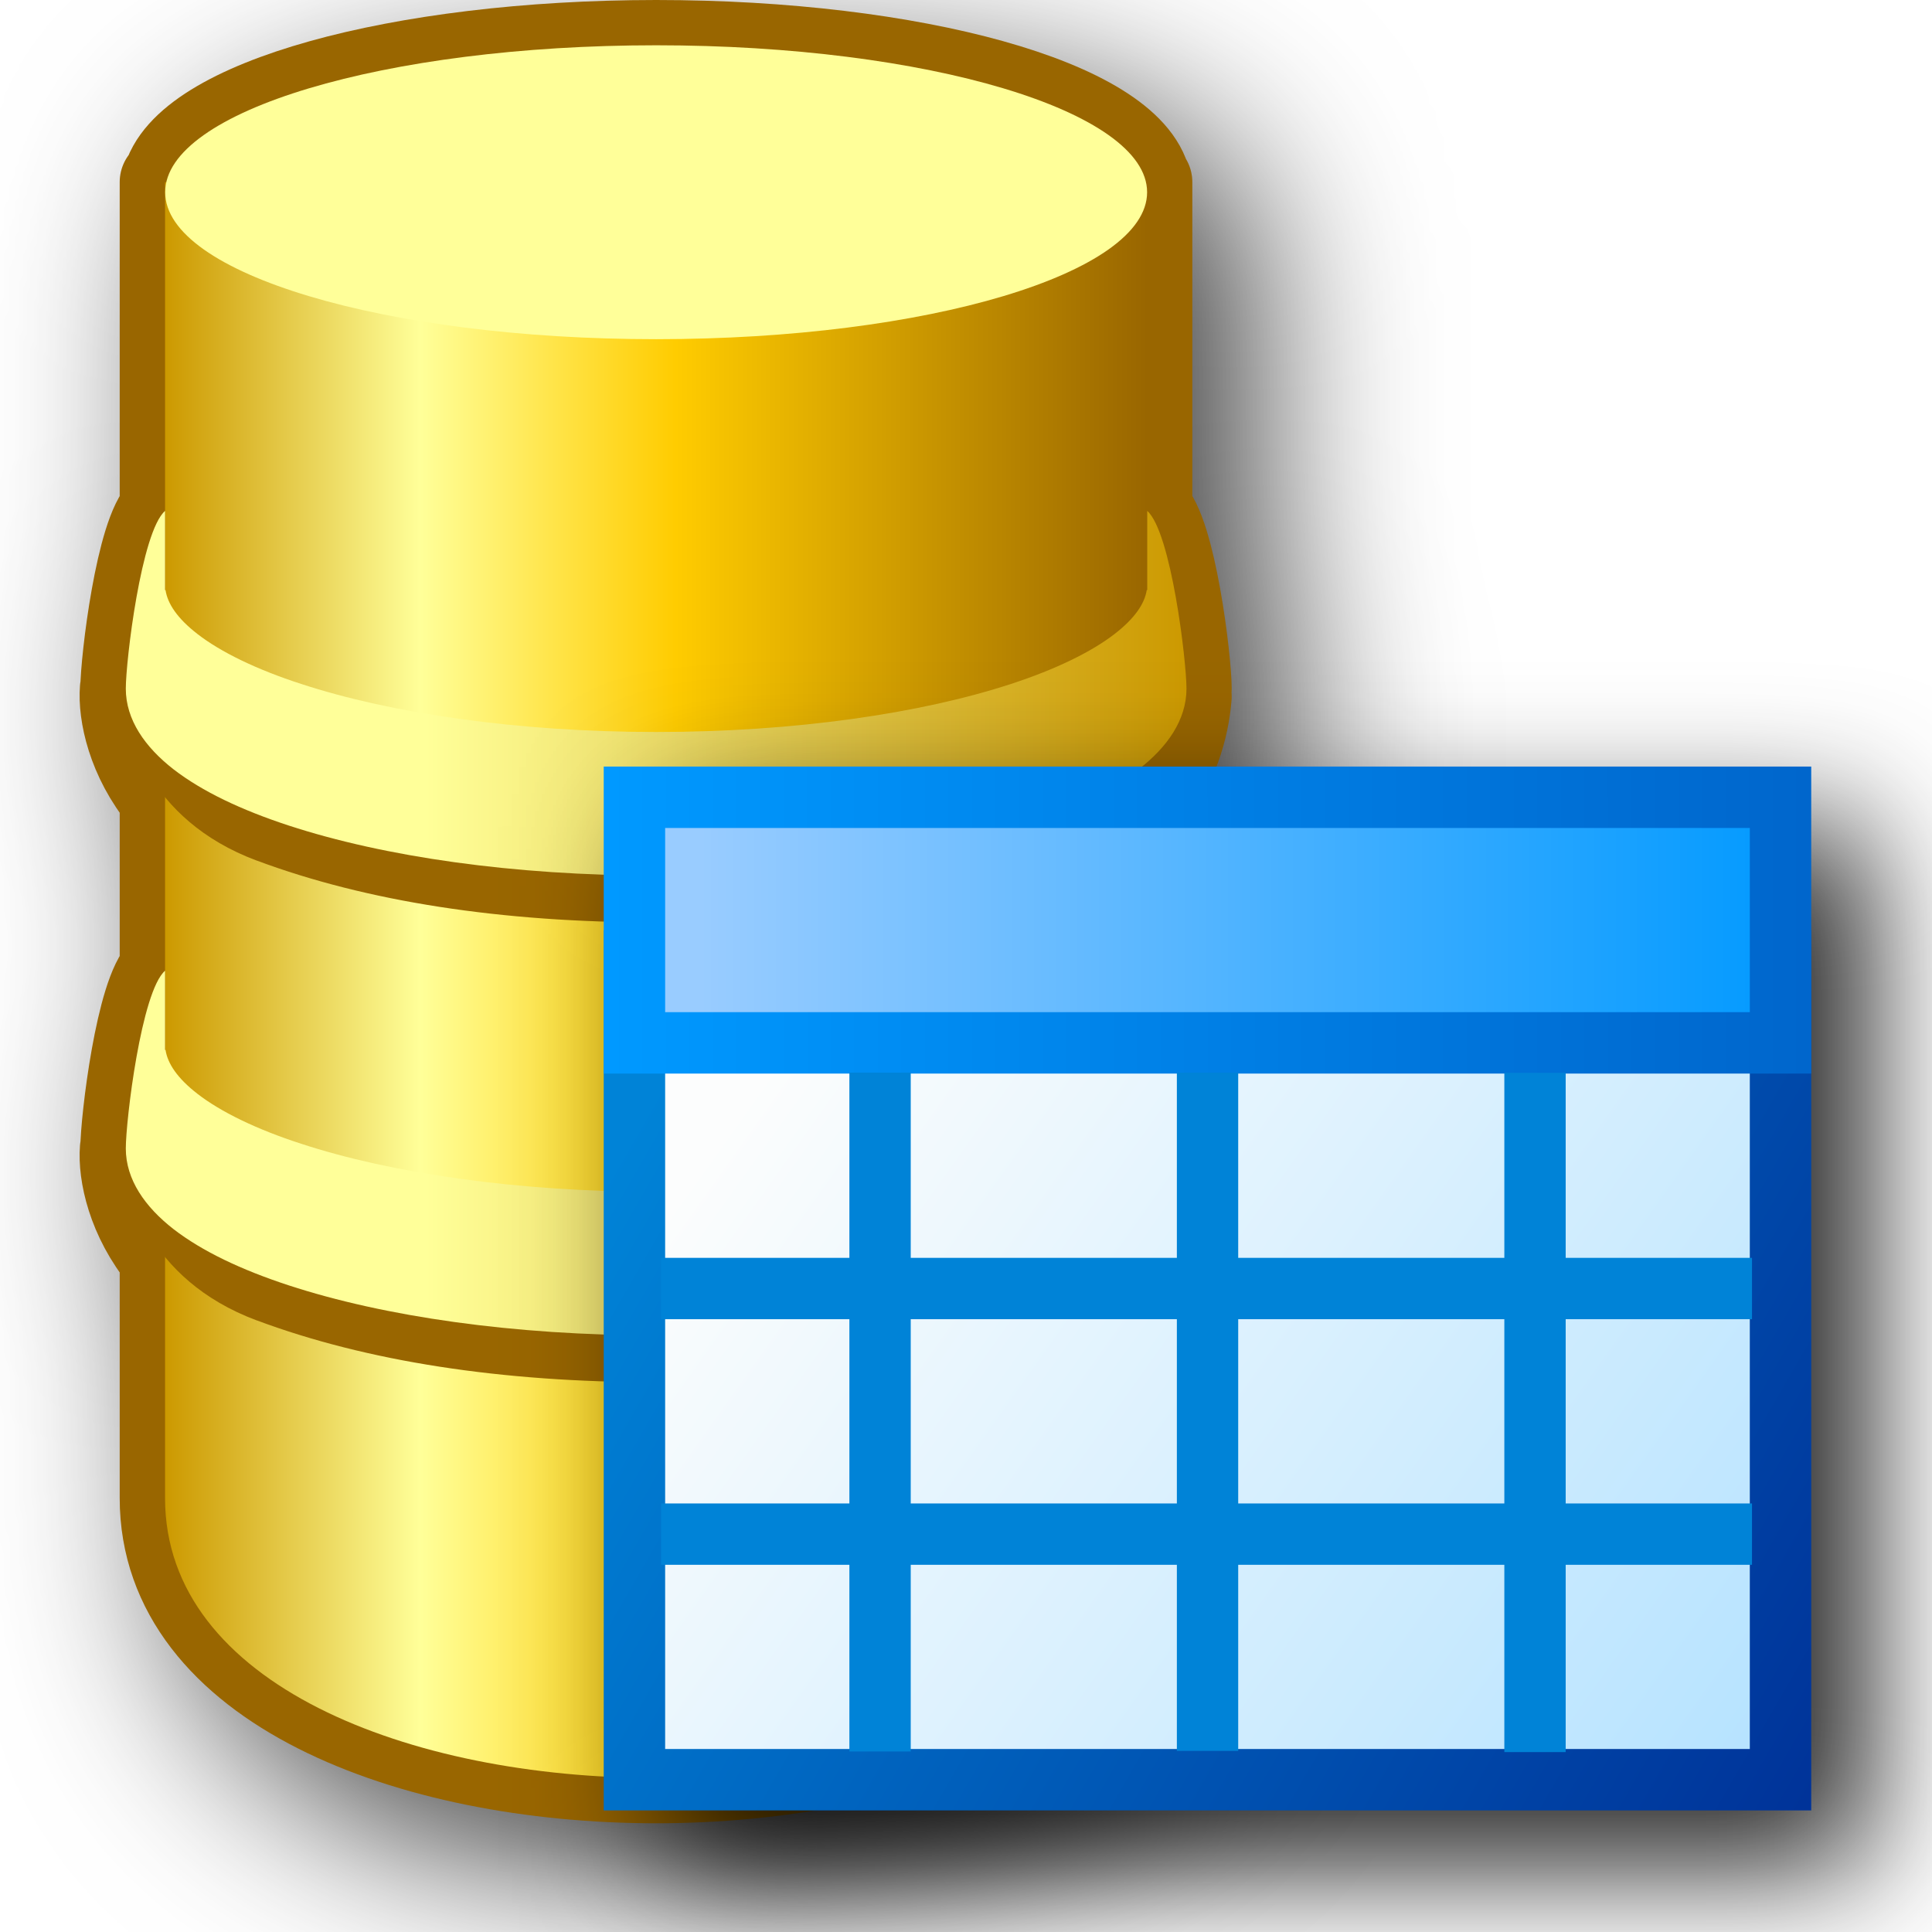
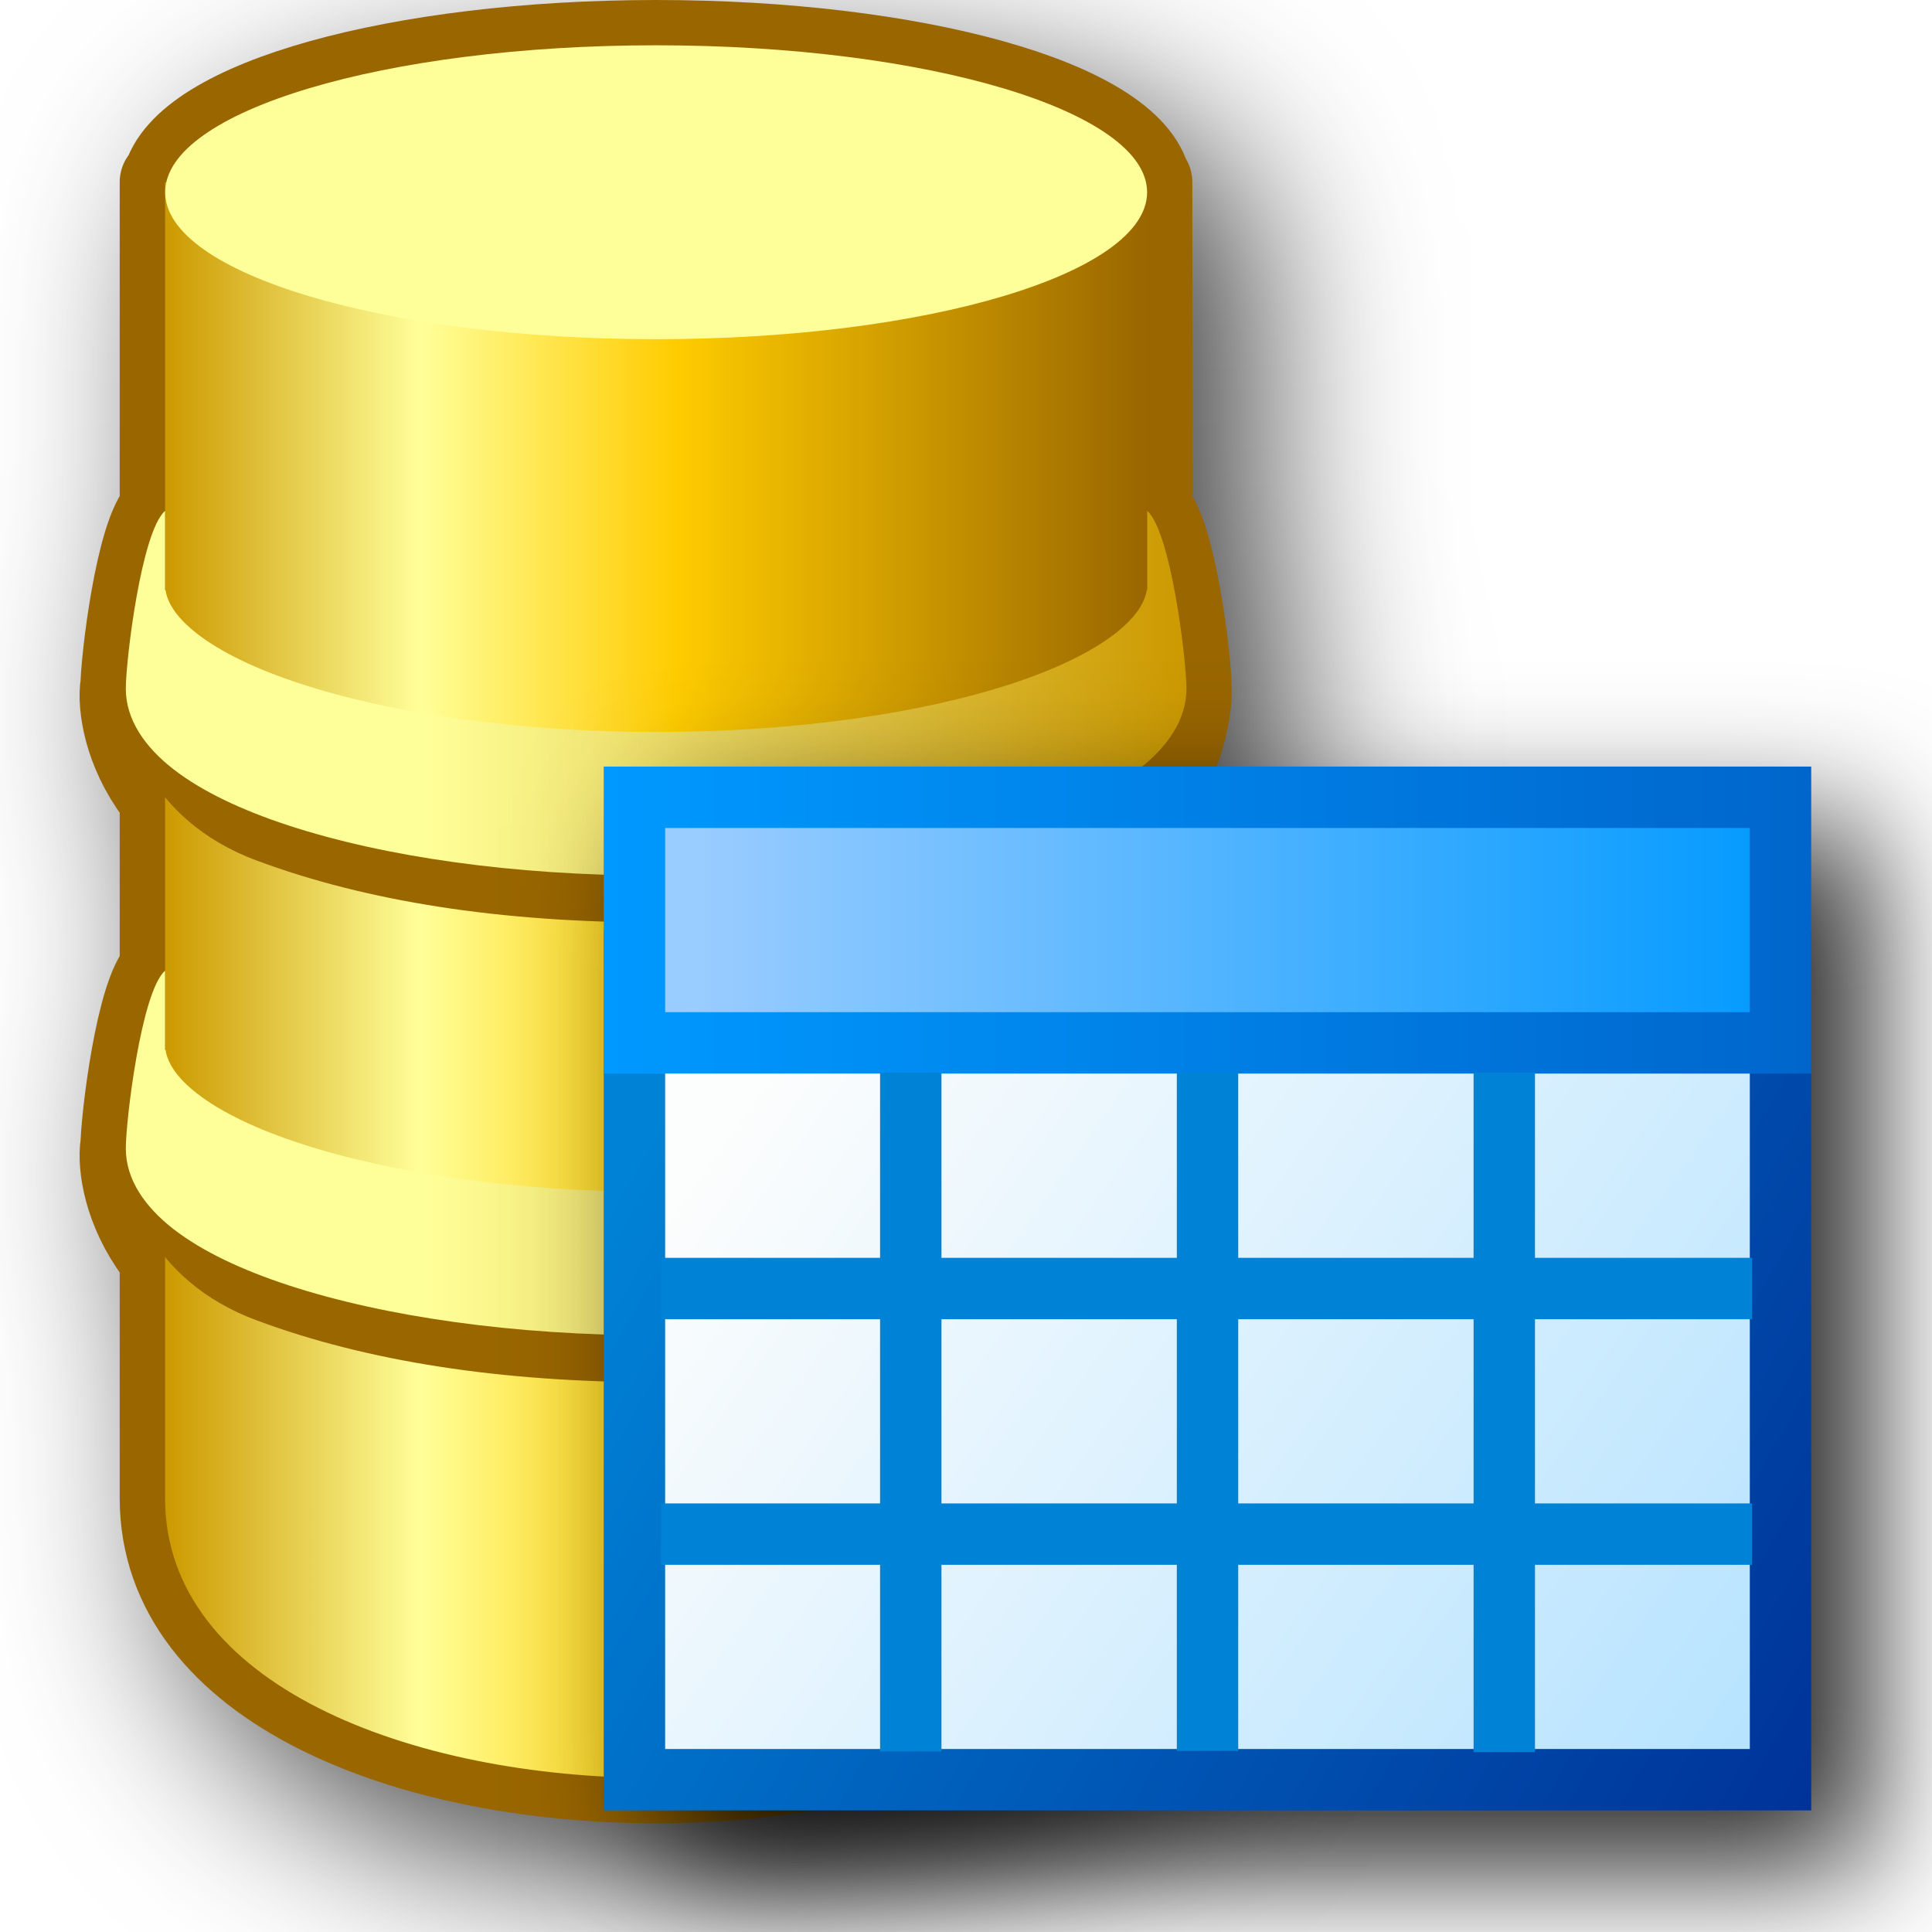
<svg xmlns="http://www.w3.org/2000/svg" xmlns:xlink="http://www.w3.org/1999/xlink" width="16" height="16" viewBox="0 0 16 16" version="1.1" id="svg8" xml:space="preserve">
  <defs id="defs2">
    <linearGradient id="linearGradient6">
      <stop style="stop-color:#ffff99;stop-opacity:1" offset="0" id="stop7" />
      <stop style="stop-color:#cc9900;stop-opacity:1" offset="1" id="stop8" />
    </linearGradient>
    <linearGradient id="linearGradient3">
      <stop style="stop-color:#cc9900;stop-opacity:1" offset="0" id="stop3" />
      <stop style="stop-color:#ffff99;stop-opacity:1" offset="0.26" id="stop5" />
      <stop style="stop-color:#ffcc00;stop-opacity:1" offset="0.52" id="stop6" />
      <stop style="stop-color:#996600;stop-opacity:1" offset="1" id="stop4" />
    </linearGradient>
    <linearGradient xlink:href="#linearGradient3" id="linearGradient4" x1="23.568" y1="25.312" x2="48.568" y2="25.312" gradientUnits="userSpaceOnUse" gradientTransform="matrix(0.3253135,0,0,0.3253135,9.334396,-0.1180533)" />
    <linearGradient xlink:href="#linearGradient6" id="linearGradient8" x1="30.198" y1="15.242" x2="49.568" y2="15.242" gradientUnits="userSpaceOnUse" gradientTransform="matrix(0.3253135,0,0,0.3253135,9.334396,-0.1180533)" />
    <linearGradient xlink:href="#linearGradient6" id="linearGradient30" gradientUnits="userSpaceOnUse" gradientTransform="matrix(0.3253135,0,0,0.3253135,9.334396,3.690076)" x1="30.198" y1="15.242" x2="49.568" y2="15.242" />
    <linearGradient xlink:href="#linearGradient3" id="linearGradient35" gradientUnits="userSpaceOnUse" gradientTransform="matrix(0.3253135,0,0,0.3253135,6.267977,-0.1180533)" x1="23.568" y1="25.312" x2="48.568" y2="25.312" />
    <filter style="color-interpolation-filters:sRGB" id="filter12" x="-0.19" y="-0.12" width="1.38" height="1.24">
      <feGaussianBlur stdDeviation="0.755" id="feGaussianBlur12" />
    </filter>
    <linearGradient x2="819.2" x1="-819.2" spreadMethod="pad" id="gradient0-1" gradientUnits="userSpaceOnUse" gradientTransform="matrix(-0.06721779,-0.06721779,-0.06721779,0.06721779,-139.5006,17.61525)">
      <stop id="stop4093" stop-color="#003399" offset="0.0" />
      <stop id="stop4095" stop-color="#0099ff" offset="0.471" />
      <stop id="stop4097" stop-color="#ccffff" offset="1.0" />
    </linearGradient>
    <radialGradient spreadMethod="pad" r="819.2" id="gradient1-6" gradientUnits="userSpaceOnUse" gradientTransform="matrix(0.1492759,0,0,0.1492759,-148.8849,-20.35844)" cy="0" cx="0" fx="0" fy="0" fr="0">
      <stop id="stop4100" stop-color="#ffffff" offset="0.0" />
      <stop id="stop4102" stop-color="#ccffff" offset="0.078" />
      <stop id="stop4104" stop-color="#0099ff" offset="0.298" />
      <stop id="stop4106" stop-color="#0066cc" offset="0.537" />
      <stop id="stop4108" stop-color="#003399" offset="0.753" />
      <stop id="stop4110" stop-color="#9999ff" offset="1.0" style="stop-color:#003399;stop-opacity:1" />
    </radialGradient>
    <radialGradient xlink:href="#linearGradient112945" id="radialGradient112947" cx="17.52" cy="11.414" fx="17.52" fy="11.414" r="18.719" gradientTransform="matrix(2.902442,4.272914,-4.022682,2.732468,-164.4648,-137.9341)" gradientUnits="userSpaceOnUse" />
    <linearGradient id="linearGradient112945">
      <stop style="stop-color:#c1fabb;stop-opacity:1" offset="0" id="stop112941" />
      <stop style="stop-color:#6ccf3b;stop-opacity:1" offset="0.289" id="stop133158" />
      <stop style="stop-color:#009100;stop-opacity:1" offset="0.62" id="stop173606" />
      <stop style="stop-color:#0f661e;stop-opacity:1" offset="1" id="stop112943" />
    </linearGradient>
    <radialGradient spreadMethod="pad" r="819.2" id="gradient1-6-7" gradientUnits="userSpaceOnUse" gradientTransform="matrix(0.1492759,0,0,0.1492759,-148.8849,-20.35844)" cy="0" cx="0" fx="0" fy="0" fr="0">
      <stop id="stop4100-5" stop-color="#ffffff" offset="0.0" style="stop-color:#ffffff;stop-opacity:0" />
      <stop id="stop4108-8" stop-color="#003399" offset="0.753" style="stop-color:#9999ff;stop-opacity:0.057" />
      <stop id="stop4110-9" stop-color="#9999ff" offset="1.0" />
    </radialGradient>
-     <linearGradient xlink:href="#linearGradient34105" id="linearGradient34107" x1="21.175" y1="8.425" x2="31.995" y2="16.13" gradientUnits="userSpaceOnUse" />
    <linearGradient id="linearGradient34105">
      <stop style="stop-color:#fcfdfd;stop-opacity:1" offset="0" id="stop34101" />
      <stop style="stop-color:#b4e2ff;stop-opacity:1" offset="1" id="stop34103" />
    </linearGradient>
-     <linearGradient xlink:href="#linearGradient20111" id="linearGradient20113" x1="19.857" y1="8.864" x2="32.444" y2="16.13" gradientUnits="userSpaceOnUse" />
    <linearGradient id="linearGradient20111">
      <stop style="stop-color:#0083d7;stop-opacity:1" offset="0" id="stop20107" />
      <stop style="stop-color:#003399;stop-opacity:1" offset="1" id="stop20109" />
    </linearGradient>
-     <linearGradient xlink:href="#linearGradient13415" id="linearGradient13417" x1="20.568" y1="6.5" x2="32.343" y2="6.5" gradientUnits="userSpaceOnUse" />
    <linearGradient id="linearGradient13415">
      <stop style="stop-color:#99ccff;stop-opacity:1" offset="0" id="stop13411" />
      <stop style="stop-color:#0099ff;stop-opacity:1" offset="1" id="stop13413" />
    </linearGradient>
-     <linearGradient xlink:href="#linearGradient1388" id="linearGradient1390" x1="19.568" y1="7" x2="32.444" y2="6.997" gradientUnits="userSpaceOnUse" />
    <linearGradient id="linearGradient1388">
      <stop style="stop-color:#0099ff;stop-opacity:1" offset="0" id="stop1384" />
      <stop style="stop-color:#0066cc;stop-opacity:1" offset="1" id="stop1386" />
    </linearGradient>
    <filter style="color-interpolation-filters:sRGB" id="filter15" x="-0.137" y="-0.159" width="1.274" height="1.317">
      <feGaussianBlur stdDeviation="0.571" id="feGaussianBlur15" />
    </filter>
+     <linearGradient xlink:href="#linearGradient34105" id="linearGradient1" gradientUnits="userSpaceOnUse" x1="21.175" y1="8.425" x2="31.995" y2="16.13" />
+     <linearGradient xlink:href="#linearGradient20111" id="linearGradient2" gradientUnits="userSpaceOnUse" x1="19.857" y1="8.864" x2="32.444" y2="16.13" />
+     <linearGradient xlink:href="#linearGradient13415" id="linearGradient5" gradientUnits="userSpaceOnUse" x1="20.568" y1="6.5" x2="32.343" y2="6.5" />
+     <linearGradient xlink:href="#linearGradient1388" id="linearGradient7" gradientUnits="userSpaceOnUse" x1="19.568" y1="7" x2="32.444" y2="6.997" />
  </defs>
  <g id="layer1" transform="translate(-12.56771)">
    <path id="path11" style="color:#000000;opacity:0.75;fill:#000000;fill-opacity:1;fill-rule:evenodd;stroke-linecap:round;stroke-linejoin:round;-inkscape-stroke:none;filter:url(#filter12)" d="m 18.502,0.5 c -1.096,6.2797e-4 -2.098,0.126 -2.871,0.342 -0.386,0.108 -0.715,0.238 -0.98,0.402 -0.265,0.164 -0.491,0.371 -0.562,0.68 l 0.029,-0.023 a 0.375,0.375 0 0 1 0.25,-0.199 l -0.25,0.199 a 0.375,0.375 0 0 0 -0.057,0.107 v 0.084 2.586 c -0.03,0.069 -0.095,0.138 -0.117,0.211 -0.047,0.152 -0.085,0.322 -0.115,0.49 -0.058,0.323 -0.087,0.602 -0.09,0.789 a 0.375,0.375 0 0 0 -0.008,0.008 c -3.47e-4,0.004 0.006,0.011 0.006,0.016 -1.4e-5,0.003 -0.002,0.009 -0.002,0.012 v 0.002 h -0.004 c 0,0.065 0.008,0.109 0.016,0.146 1.77e-4,0.001 -1.8e-4,0.003 0,0.004 v 0.002 c 7.72e-4,0.004 0.001,0.012 0.002,0.016 7.15e-4,0.004 0.008,0.034 0.014,0.059 7.76e-4,0.003 9.53e-4,0.004 0.002,0.008 0.003,0.011 0.002,0.009 0.006,0.023 a 0.375,0.375 0 0 0 0.094,0.088 c 0.032,0.181 0.08,0.358 0.197,0.555 v 1.381 c -0.03,0.069 -0.095,0.138 -0.117,0.211 -0.047,0.152 -0.085,0.322 -0.115,0.49 -0.058,0.323 -0.087,0.602 -0.09,0.789 a 0.375,0.375 0 0 0 -0.008,0.008 c -3.47e-4,0.004 0.006,0.011 0.006,0.016 -1.4e-5,0.003 -0.002,0.009 -0.002,0.012 v 0.002 h -0.004 c 0,0.045 0.013,0.08 0.02,0.121 0.006,0.039 0.008,0.087 0.016,0.117 l 0.004,-0.002 c 0.002,0.008 0.002,0.018 0.004,0.025 a 0.375,0.375 0 0 0 0.09,0.084 c 0.032,0.18 0.08,0.357 0.197,0.553 v 1.994 c 0,0.937 0.639,1.648 1.477,2.072 0.837,0.424 1.901,0.621 2.965,0.621 1.064,0 2.127,-0.197 2.965,-0.621 0.837,-0.424 1.477,-1.135 1.477,-2.072 v -1.965 c 0.129,-0.217 0.214,-0.435 0.25,-0.645 a 0.375,0.375 0 0 0 0.037,-0.02 c 0.002,-0.005 0.004,-0.019 0.006,-0.025 0.01,-0.03 0.021,-0.064 0.029,-0.121 h -0.008 c 6.75e-4,-0.007 0.009,-0.016 0.01,-0.023 a 0.375,0.375 0 0 0 -0.008,-0.02 c 0.003,-0.027 0.01,-0.046 0.01,-0.076 0,-0.186 -0.035,-0.487 -0.096,-0.824 C 23.143,9.019 23.108,8.849 23.06,8.697 23.038,8.625 22.973,8.555 22.943,8.486 V 7.133 c 0.13,-0.219 0.216,-0.437 0.252,-0.648 a 0.375,0.375 0 0 0 0.037,-0.02 c 0.002,-0.007 0.004,-0.018 0.006,-0.025 0.01,-0.035 0.021,-0.071 0.027,-0.117 h -0.008 c 6.75e-4,-0.007 0.009,-0.016 0.01,-0.023 a 0.375,0.375 0 0 0 -0.008,-0.018 c 0.003,-0.027 0.01,-0.049 0.01,-0.078 0,-0.186 -0.035,-0.487 -0.096,-0.824 -0.03,-0.169 -0.066,-0.338 -0.113,-0.49 -0.023,-0.073 -0.087,-0.142 -0.117,-0.211 v -2.586 -0.084 a 0.375,0.375 0 0 0 -0.031,-0.094 L 22.607,1.672 a 0.375,0.375 0 0 1 0.305,0.242 l 0.012,0.01 C 22.852,1.614 22.625,1.406 22.359,1.242 22.093,1.078 21.764,0.95 21.377,0.842 20.602,0.626 19.599,0.5 18.502,0.5 Z" />
    <path id="path31" style="fill:url(#linearGradient35);fill-rule:evenodd;stroke:#996600;stroke-width:0.75;stroke-linecap:round;stroke-linejoin:round;stroke-dasharray:none;stroke-opacity:1" d="m 18.001,0.375 a 4.066,1.217 0 0 0 -4.049,1.133 h -0.018 v 0.084 2.639 c -0.197,0.172 -0.326,1.241 -0.326,1.473 0,0.032 0.003,0.064 0.008,0.096 0.003,0.018 0.007,0.035 0.012,0.053 -0.005,-0.017 -0.008,-0.035 -0.012,-0.053 -0.006,-0.032 -0.012,-0.063 -0.012,-0.094 -0.016,0.198 0.057,0.567 0.33,0.898 v 1.436 c -0.197,0.172 -0.326,1.241 -0.326,1.473 0,0.052 0.009,0.101 0.021,0.15 -0.016,-0.05 -0.025,-0.099 -0.025,-0.148 -0.016,0.198 0.057,0.565 0.33,0.896 v 1.996 c 0,3.09 8.133,3.09 8.133,0 v -1.988 c 0.215,-0.27 0.305,-0.579 0.326,-0.84 -0.004,0.028 -0.013,0.056 -0.021,0.084 0.012,-0.049 0.021,-0.099 0.021,-0.15 0,-0.232 -0.129,-1.3 -0.326,-1.473 V 6.609 c 0.215,-0.27 0.305,-0.579 0.326,-0.84 -0.004,0.027 -0.011,0.055 -0.02,0.082 0.012,-0.048 0.02,-0.098 0.02,-0.148 0,-0.232 -0.129,-1.3 -0.326,-1.473 V 1.592 1.508 h -0.01 A 4.066,1.217 0 0 0 18.001,0.375 Z" />
    <g id="g30" transform="translate(-3.066419)">
      <path style="fill:url(#linearGradient4);fill-rule:evenodd;stroke:none;stroke-width:0.75;stroke-linecap:round;stroke-linejoin:round;stroke-dasharray:none" d="M 17.001,1.509 V 12.407 c 0,3.09 8.133,3.09 8.133,0 V 1.509 H 17.001" id="path2" />
      <ellipse style="fill:#ffff99;fill-opacity:1;fill-rule:evenodd;stroke:none;stroke-width:0.75;stroke-linecap:round;stroke-linejoin:round;stroke-dasharray:none" id="path3" cx="21.068" cy="1.592" rx="4.066" ry="1.217" />
      <path id="path3-6-5" style="color:#000000;fill:#996600;fill-rule:evenodd;stroke-width:0.75;stroke-linecap:round;stroke-linejoin:round;stroke-dasharray:none" d="m 17.761,7.127 c 0.909,0.339 2.022,0.512 3.307,0.512 1.285,0 2.474,-0.225 3.307,-0.512 0.834,-0.287 1.07,-0.953 1.089,-1.422 0,0.168 -0.09,0.342 -0.297,0.524 -0.206,0.182 -0.524,-0.504 -0.924,-0.355 -0.8,0.298 -1.929,0.626 -3.176,0.626 -1.247,0 -2.376,-0.328 -3.176,-0.626 -0.4,-0.149 -0.717,0.537 -0.924,0.355 -0.206,-0.182 -0.296,-0.356 -0.296,-0.524 -0.025,0.32 0.18,1.083 1.089,1.422 z" />
      <path id="path3-6" style="color:#000000;fill:url(#linearGradient8);fill-rule:evenodd;stroke-width:0.75;stroke-linecap:round;stroke-linejoin:round;stroke-dasharray:none" d="m 17.001,4.231 c -0.197,0.172 -0.325,1.24 -0.325,1.472 0,0.258 0.159,0.484 0.395,0.668 0.237,0.183 0.561,0.337 0.955,0.466 0.789,0.258 1.859,0.414 3.042,0.414 1.182,0 2.252,-0.155 3.041,-0.414 0.394,-0.129 0.718,-0.283 0.955,-0.466 0.237,-0.183 0.396,-0.409 0.396,-0.668 0,-0.232 -0.128,-1.299 -0.325,-1.472 v 0.609 0.046 h -0.004 c -0.017,0.112 -0.098,0.234 -0.266,0.364 -0.191,0.148 -0.487,0.293 -0.858,0.414 -0.742,0.243 -1.786,0.398 -2.939,0.398 -1.153,0 -2.198,-0.155 -2.94,-0.398 C 17.757,5.544 17.461,5.399 17.27,5.251 17.102,5.121 17.022,4.999 17.005,4.887 h -0.004 v -0.046 z" />
      <path id="path29" style="color:#000000;fill:#996600;fill-rule:evenodd;stroke-width:0.75;stroke-linecap:round;stroke-linejoin:round;stroke-dasharray:none" d="m 17.761,10.935 c 0.909,0.339 2.022,0.512 3.307,0.512 1.285,0 2.474,-0.225 3.307,-0.512 0.834,-0.287 1.07,-0.953 1.089,-1.422 0,0.168 -0.09,0.342 -0.297,0.524 -0.206,0.182 -0.524,-0.504 -0.924,-0.355 -0.8,0.298 -1.929,0.626 -3.176,0.626 -1.247,0 -2.376,-0.328 -3.176,-0.626 -0.4,-0.149 -0.717,0.537 -0.924,0.355 -0.206,-0.182 -0.296,-0.356 -0.296,-0.524 -0.025,0.32 0.18,1.083 1.089,1.422 z" />
      <path id="path30" style="color:#000000;fill:url(#linearGradient30);fill-rule:evenodd;stroke-width:0.75;stroke-linecap:round;stroke-linejoin:round;stroke-dasharray:none" d="m 17.001,8.039 c -0.197,0.172 -0.325,1.24 -0.325,1.472 0,0.258 0.159,0.484 0.395,0.668 0.237,0.183 0.561,0.337 0.955,0.466 0.789,0.258 1.859,0.414 3.042,0.414 1.182,0 2.252,-0.155 3.041,-0.414 0.394,-0.129 0.718,-0.283 0.955,-0.466 0.237,-0.183 0.396,-0.409 0.396,-0.668 0,-0.232 -0.128,-1.299 -0.325,-1.472 v 0.609 0.046 h -0.004 c -0.017,0.112 -0.098,0.234 -0.266,0.364 -0.191,0.148 -0.487,0.293 -0.858,0.414 -0.742,0.243 -1.786,0.398 -2.939,0.398 -1.153,0 -2.198,-0.155 -2.94,-0.398 C 17.757,9.352 17.461,9.207 17.27,9.059 17.102,8.929 17.022,8.807 17.005,8.695 h -0.004 v -0.046 z" />
    </g>
    <path id="path14" style="color:#000000;fill:#000000;fill-opacity:1;fill-rule:evenodd;stroke-linecap:round;-inkscape-stroke:none;filter:url(#filter15);opacity:0.85" d="m 18.068,6.85 v 2.541 6.102 h 10 V 8.205 6.85 Z" />
-     <g id="g34295" transform="matrix(0.7718454,0,0,0.7718454,2.495279,2.473335)" style="stroke-width:0.659;stroke-miterlimit:4;stroke-dasharray:none">
-       <rect style="fill:url(#linearGradient34107);fill-opacity:1;fill-rule:evenodd;stroke:url(#linearGradient20113);stroke-width:0.659;stroke-linecap:round;stroke-linejoin:miter;stroke-miterlimit:4;stroke-dasharray:none;stroke-opacity:1;stop-color:#000000" id="rect931" width="12.297" x="19.857" y="7.107" height="8.784" />
-       <rect style="fill:url(#linearGradient13417);fill-opacity:1;fill-rule:evenodd;stroke:url(#linearGradient1390);stroke-width:0.659;stroke-linecap:round;stroke-linejoin:miter;stroke-miterlimit:4;stroke-dasharray:none;stroke-opacity:1;stop-color:#000000" id="rect1302" width="12.297" height="2.635" x="19.857" y="5.35" />
+     <g id="g7" transform="matrix(0.6779661,0,0,0.6779661,-2.647686,-3.659796)">
+       <g id="g34295-9" transform="matrix(1.138472,0,0,1.138472,7.585875,9.046367)" style="stroke-width:0.659;stroke-miterlimit:4;stroke-dasharray:none">
+         <rect style="fill:url(#linearGradient1);fill-opacity:1;fill-rule:evenodd;stroke:url(#linearGradient2);stroke-width:0.659;stroke-linecap:round;stroke-linejoin:miter;stroke-miterlimit:4;stroke-dasharray:none;stroke-opacity:1;stop-color:#000000" id="rect931-1" width="12.297" x="19.857" y="7.107" height="8.784" />
+         <rect style="fill:url(#linearGradient5);fill-opacity:1;fill-rule:evenodd;stroke:url(#linearGradient7);stroke-width:0.659;stroke-linecap:round;stroke-linejoin:miter;stroke-miterlimit:4;stroke-dasharray:none;stroke-opacity:1;stop-color:#000000" id="rect1302-2" width="12.297" height="2.635" x="19.857" y="5.35" />
+       </g>
+       <path style="fill:none;stroke:#0083d7;stroke-width:0.75;stroke-linecap:butt;stroke-linejoin:miter;stroke-dasharray:none;stroke-opacity:1" d="m 33.568,18.5 v 8.292" id="path34456-3-7" />
+       <path style="fill:none;stroke:#0083d7;stroke-width:0.75;stroke-linecap:butt;stroke-linejoin:miter;stroke-dasharray:none;stroke-opacity:1" d="m 37.193,18.501 v 8.285" id="path34456-3-6-0" />
+       <path style="fill:none;stroke:#0083d7;stroke-width:0.75;stroke-linecap:butt;stroke-linejoin:miter;stroke-dasharray:none;stroke-opacity:1" d="m 40.818,18.503 v 8.297" id="path34456-3-2-9" />
+       <path style="fill:none;stroke:#0083d7;stroke-width:0.75;stroke-linecap:butt;stroke-linejoin:miter;stroke-dasharray:none;stroke-opacity:1" d="M 30.519,21.138 H 43.845" id="path34456-3-5-36" />
+       <path style="fill:none;stroke:#0083d7;stroke-width:0.75;stroke-linecap:butt;stroke-linejoin:miter;stroke-dasharray:none;stroke-opacity:1" d="M 30.519,24.138 H 43.845" id="path34456-3-5-3-0" />
    </g>
-     <path style="fill:none;stroke:#0083d7;stroke-width:0.508;stroke-linecap:butt;stroke-linejoin:miter;stroke-dasharray:none;stroke-opacity:1" d="m 19.856,8.883 v 5.622" id="path34456-3" />
-     <path style="fill:none;stroke:#0083d7;stroke-width:0.508;stroke-linecap:butt;stroke-linejoin:miter;stroke-dasharray:none;stroke-opacity:1" d="M 22.568,8.883 V 14.5" id="path34456-3-6" />
-     <path style="fill:none;stroke:#0083d7;stroke-width:0.508;stroke-linecap:butt;stroke-linejoin:miter;stroke-dasharray:none;stroke-opacity:1" d="m 25.28,8.885 v 5.625" id="path34456-3-2" />
-     <path style="fill:none;stroke:#0083d7;stroke-width:0.508;stroke-linecap:butt;stroke-linejoin:miter;stroke-dasharray:none;stroke-opacity:1" d="m 18.043,10.671 h 9.034" id="path34456-3-5" />
-     <path style="fill:none;stroke:#0083d7;stroke-width:0.508;stroke-linecap:butt;stroke-linejoin:miter;stroke-dasharray:none;stroke-opacity:1" d="m 18.043,12.705 h 9.034" id="path34456-3-5-3" />
  </g>
</svg>
